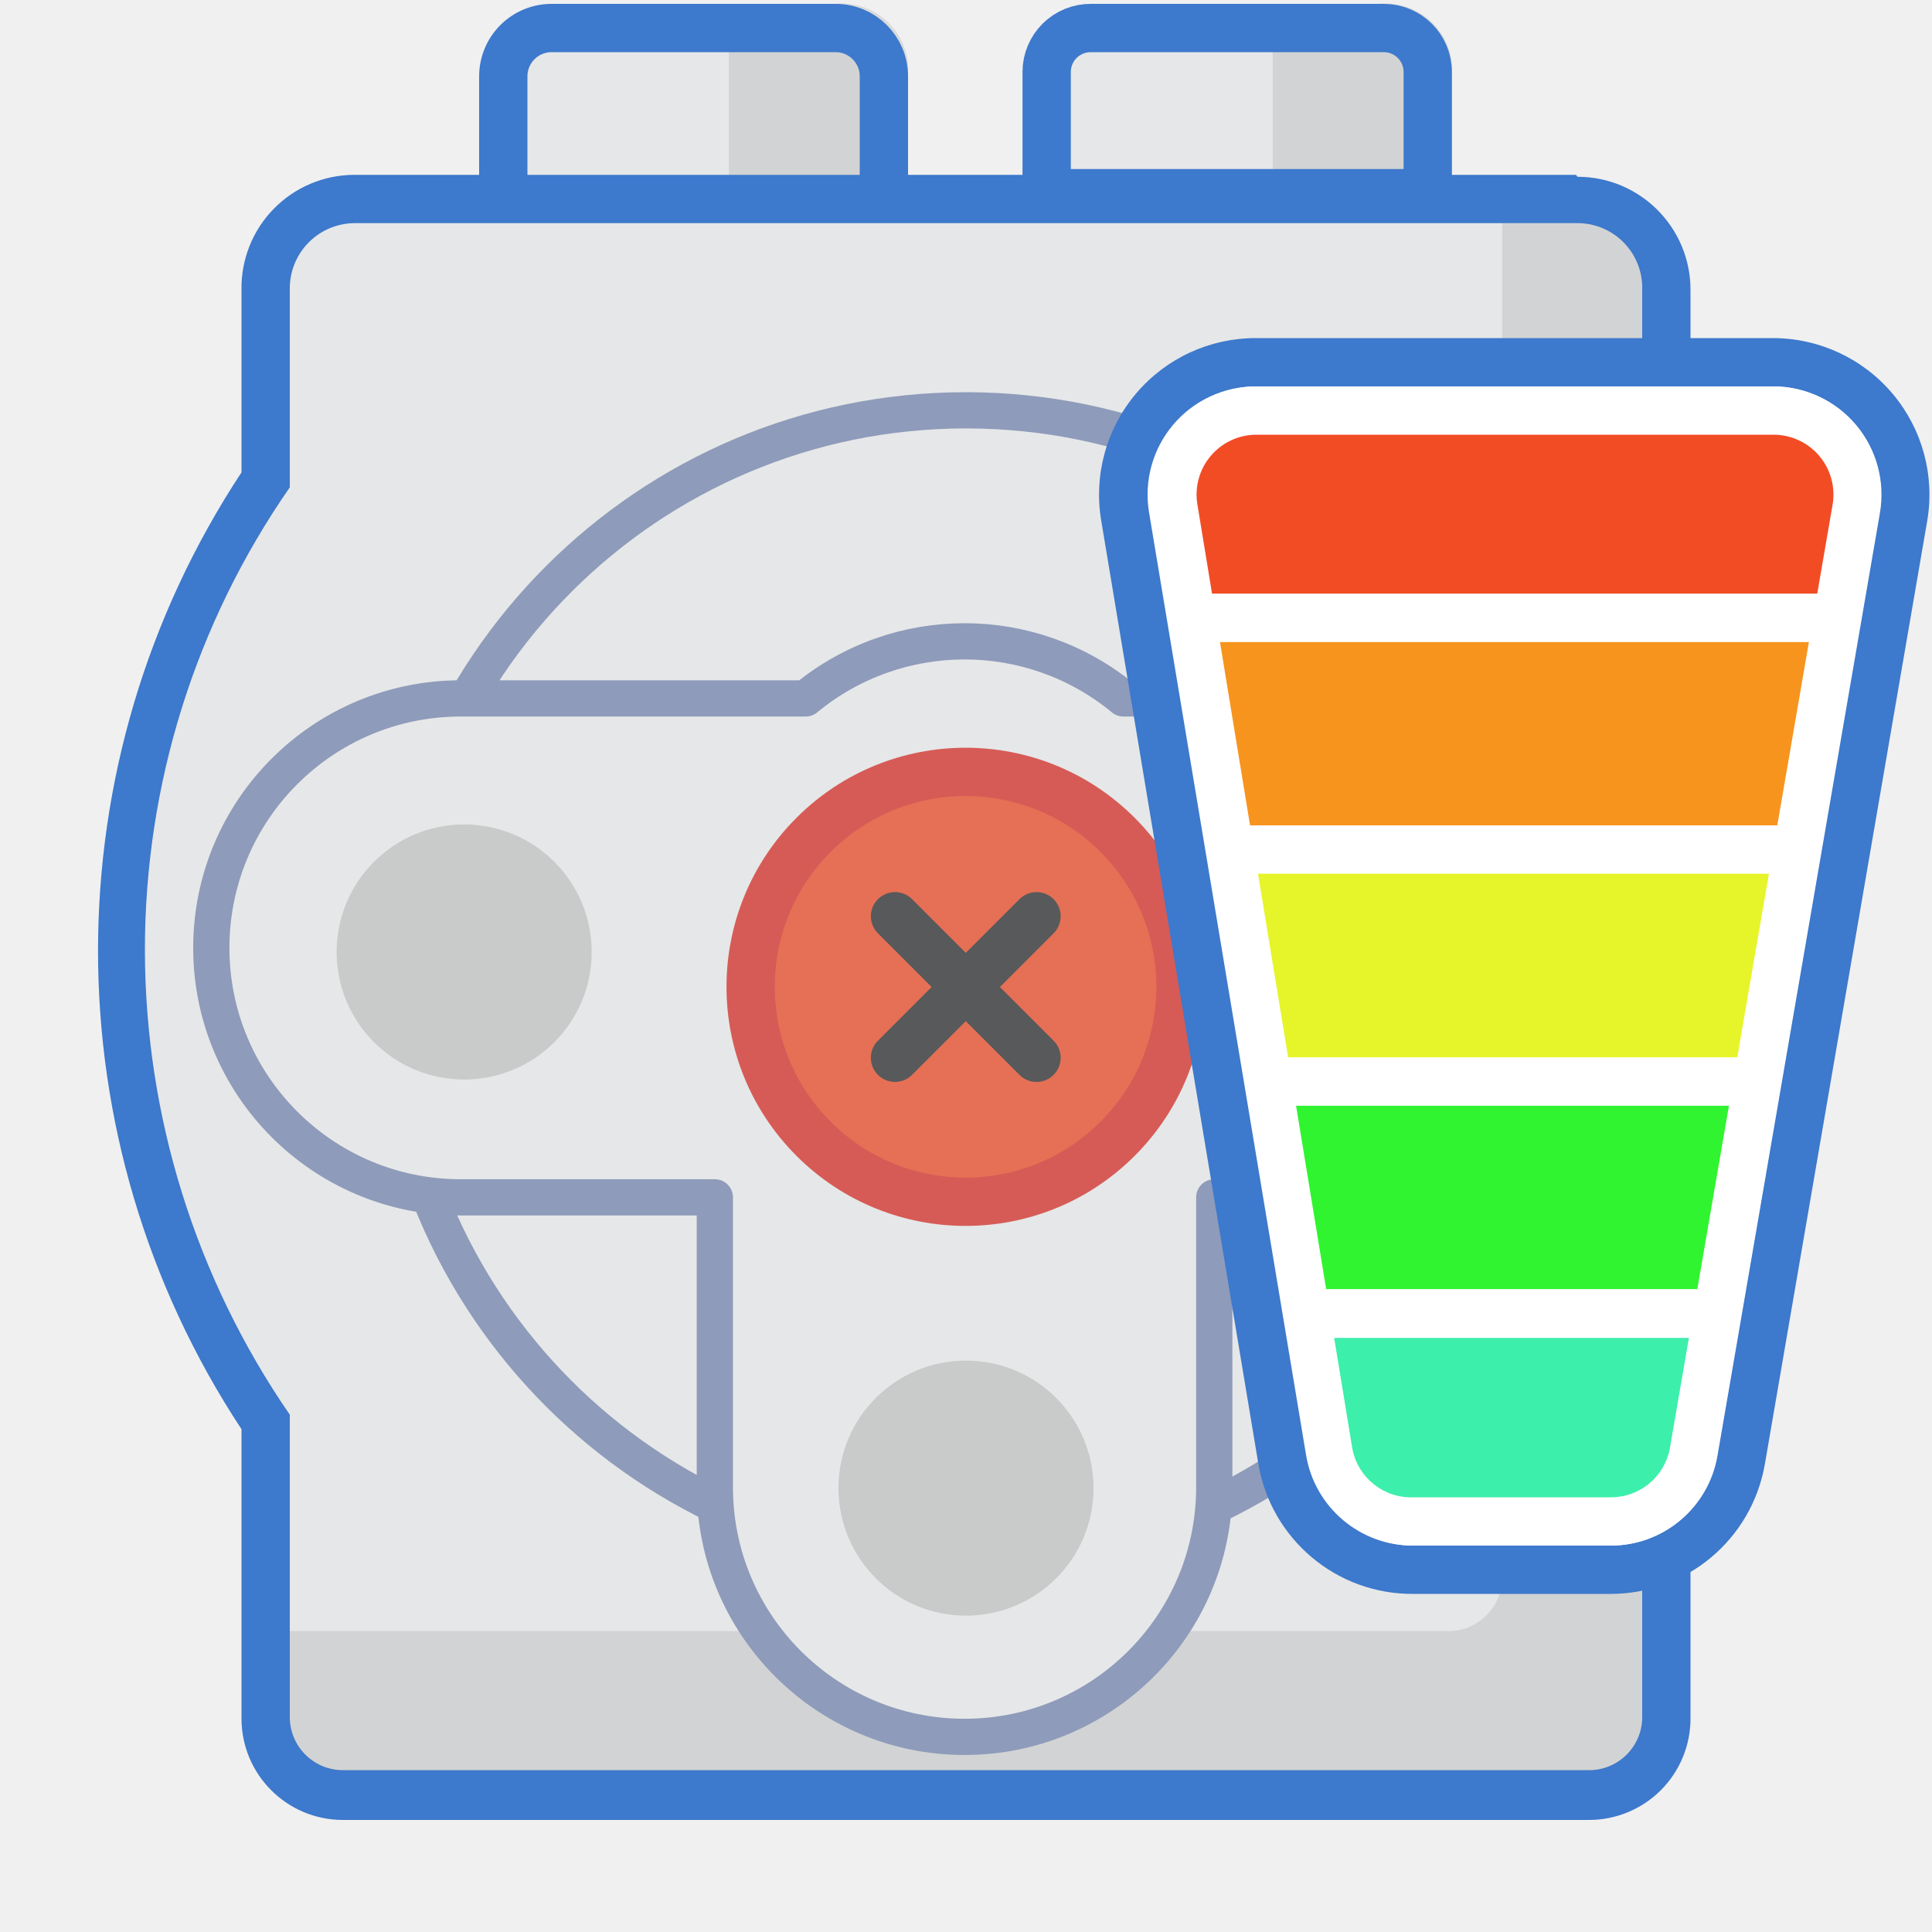
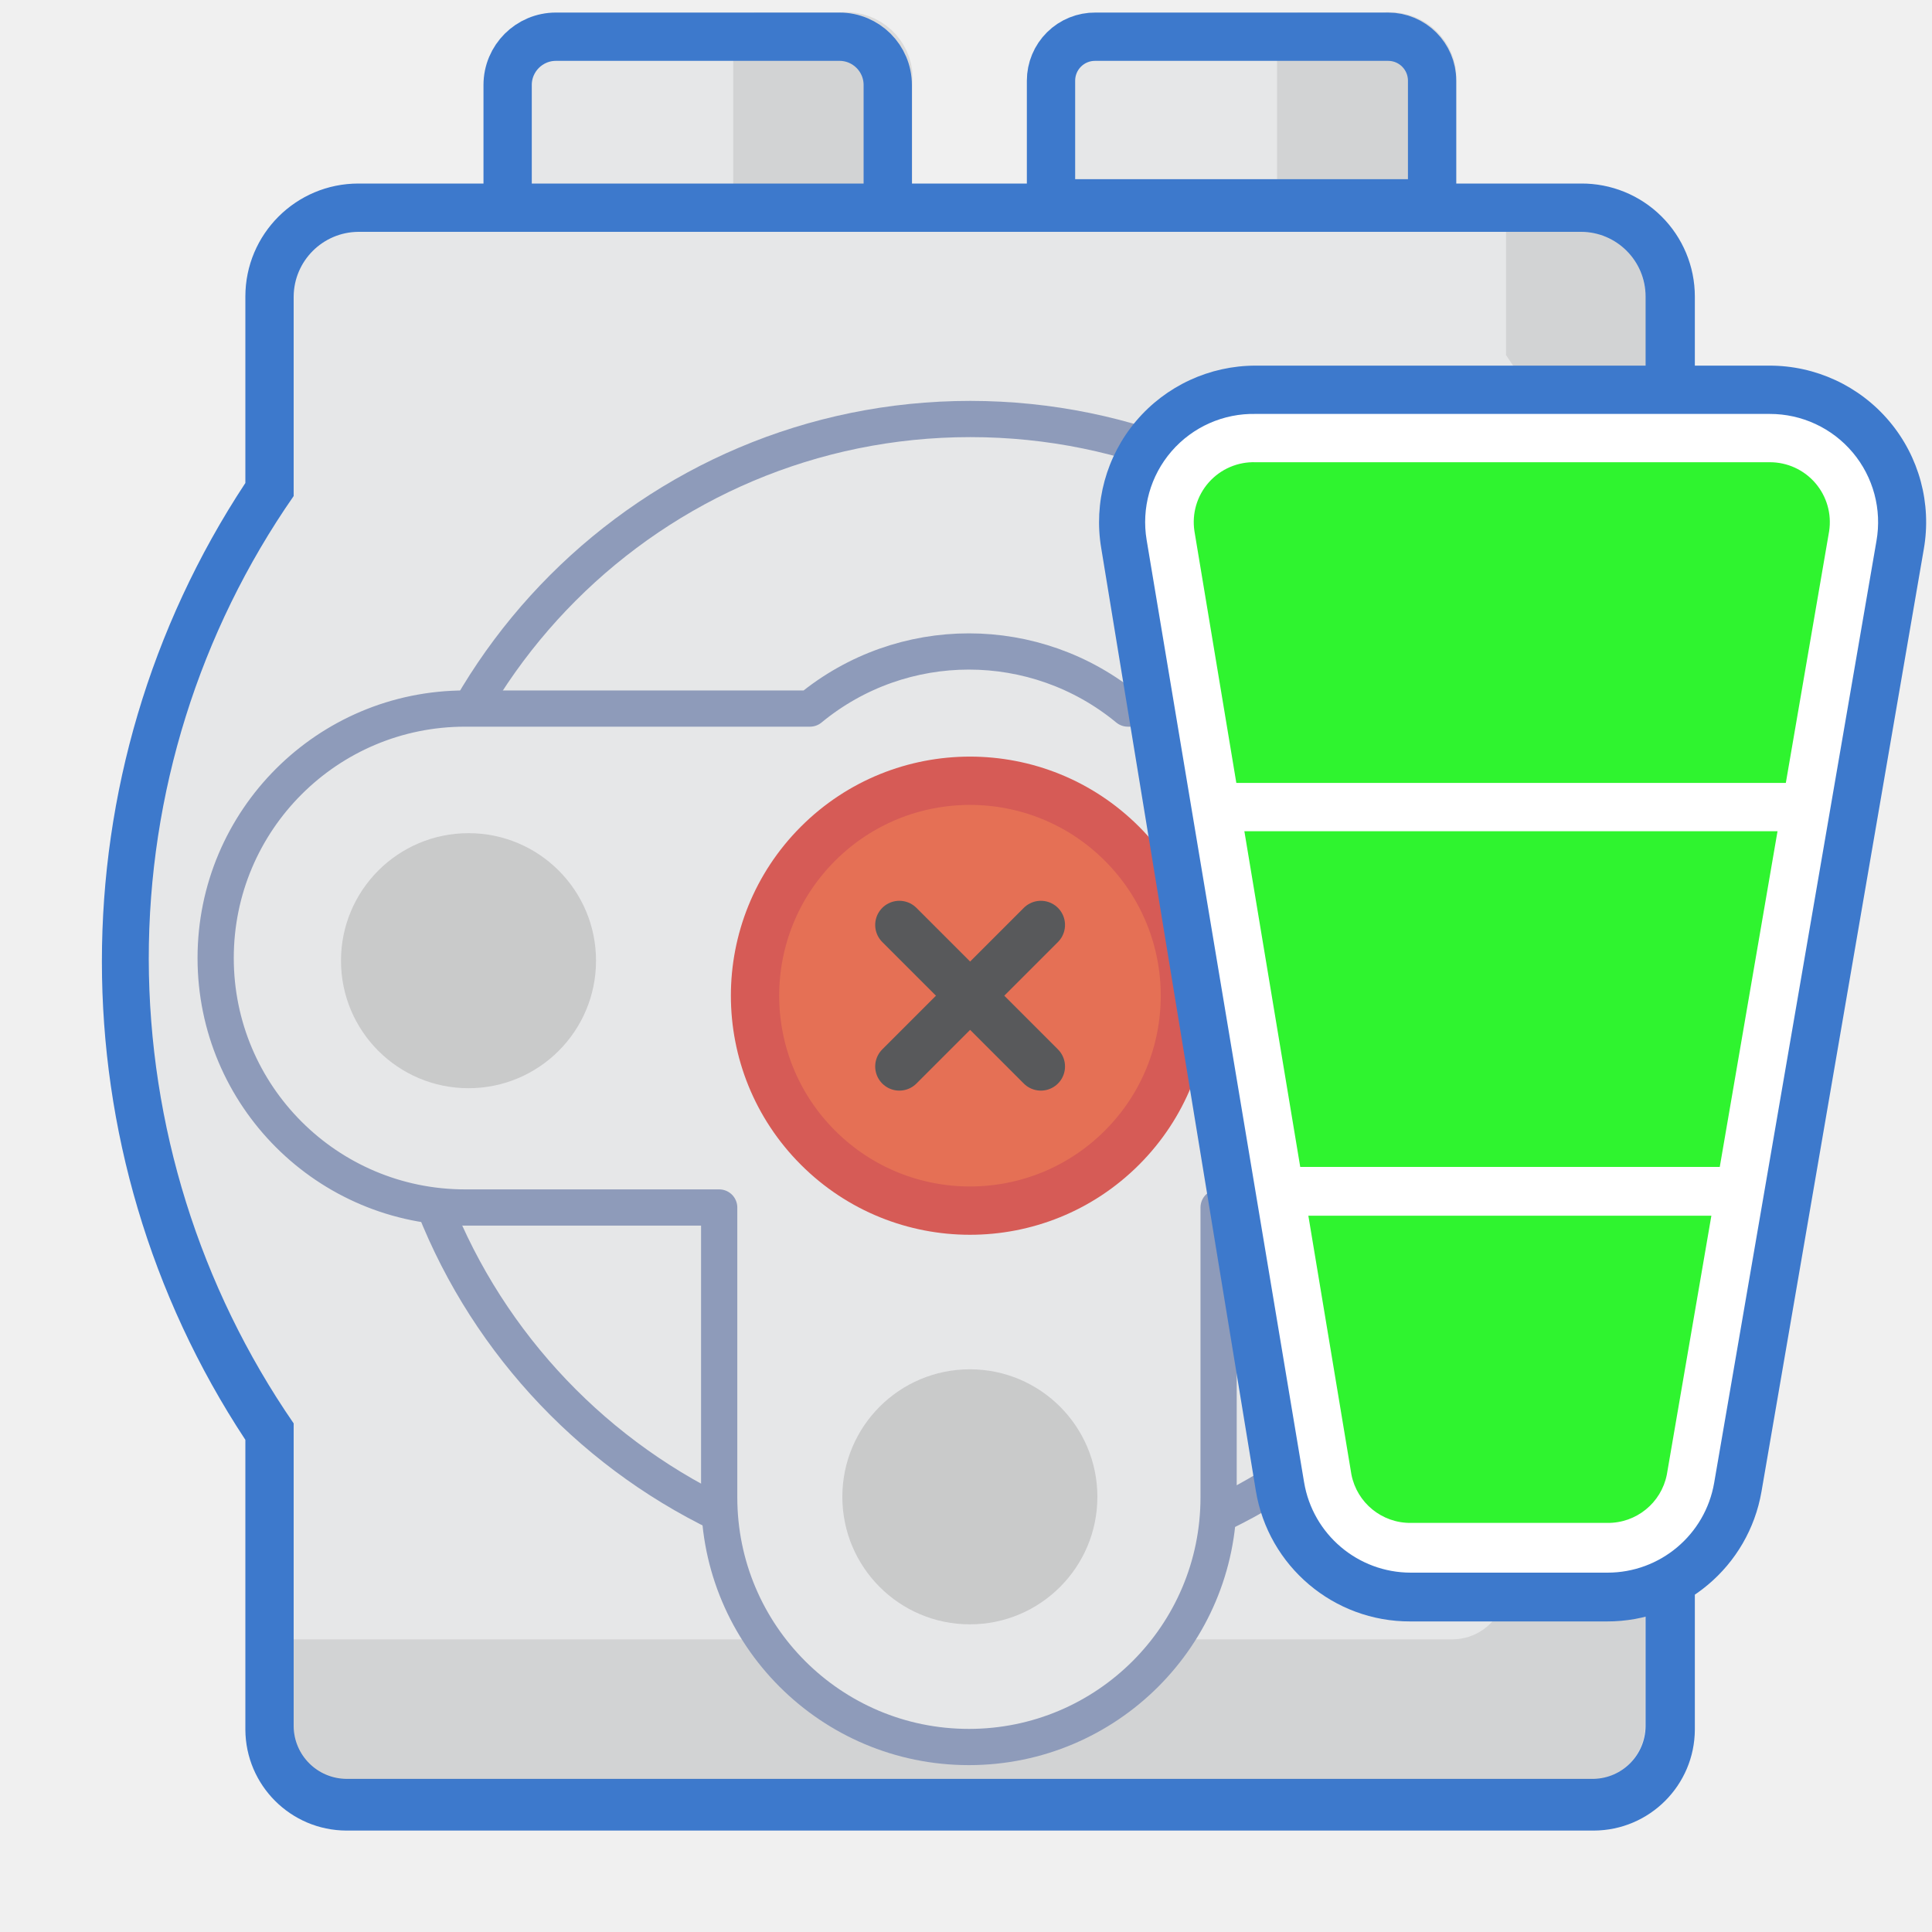
<svg xmlns="http://www.w3.org/2000/svg" id="Icon" viewBox="0 0 40 40">
-   <path d="M11.43,0.58h5.87a1,1,0,0,1,1,1v3a0,0,0,0,1,0,0H10.42a0,0,0,0,1,0,0v-3A1,1,0,0,1,11.43.58Z" fill="#e6e7e8" />
-   <path d="M15.59,0.58v4H18.3V1.34a0.88,0.88,0,0,0-1-.76H15.59Z" fill="#231f20" stroke="#231f20" stroke-linecap="round" stroke-linejoin="round" opacity="0.1" />
-   <path d="M11.43,0.58h5.87a1,1,0,0,1,1,1v3a0,0,0,0,1,0,0H10.42a0,0,0,0,1,0,0v-3A1,1,0,0,1,11.43.58Z" fill="none" stroke="#3d79cc" stroke-linecap="round" stroke-linejoin="round" />
-   <path d="M29.56,3.62H21.67v-2a1,1,0,0,1,1-1h5.87a1,1,0,0,1,1,1v2Z" fill="#e6e7e8" />
-   <path d="M26.85,0.58v4h2.71V1.34a0.88,0.88,0,0,0-1-.76H26.85Z" fill="#231f20" stroke="#231f20" stroke-linecap="round" stroke-linejoin="round" opacity="0.1" />
-   <path d="M7.09,37.15a1.59,1.59,0,0,1-1.59-1.59V29.44a17.46,17.46,0,0,1,0-19.51V6A1.84,1.84,0,0,1,7.33,4.12h25.3A1.84,1.84,0,0,1,34.48,6V9.91a17.46,17.46,0,0,1,0,19.55v6.1a1.59,1.59,0,0,1-1.59,1.59H7.09Z" fill="#e6e7e8" />
-   <path d="M32.64,4.62A1.34,1.34,0,0,1,34,6v4.1A17,17,0,0,1,34,29.3v6.26a1.1,1.1,0,0,1-1.09,1.09H7.09A1.1,1.1,0,0,1,6,35.56V29.29a17,17,0,0,1-3-9.61,16.78,16.78,0,0,1,3-9.59V6A1.35,1.35,0,0,1,7.33,4.62h25.3m0-1H7.33A2.34,2.34,0,0,0,5,6V9.78A18,18,0,0,0,5,29.59v6a2.1,2.1,0,0,0,2.09,2.09h25.8A2.1,2.1,0,0,0,35,35.56v-6A18,18,0,0,0,35,9.75V6a2.34,2.34,0,0,0-2.34-2.34h0Z" fill="#3d79cc" />
+   <path d="M11.51,0.76h5.87a1,1,0,0,1,1,1v3a0,0,0,0,1,0,0H10.51a0,0,0,0,1,0,0v-3a1,1,0,0,1,1-1Z" fill="#e6e7e8" />
+   <path d="M15.68,0.76v4h2.71V1.52a0.88,0.88,0,0,0-1-.76H15.68Z" fill="#231f20" stroke="#231f20" stroke-linecap="round" stroke-linejoin="round" opacity="0.1" />
+   <path d="M11.51,0.76h5.87a1,1,0,0,1,1,1v3a0,0,0,0,1,0,0H10.51a0,0,0,0,1,0,0v-3a1,1,0,0,1,1-1Z" fill="none" stroke="#3d79cc" stroke-linecap="round" stroke-linejoin="round" />
+   <path d="M29.65,3.8H21.76v-2a1,1,0,0,1,1-1h5.87a1,1,0,0,1,1,1v2Z" fill="#e6e7e8" />
+   <path d="M26.94,0.76v4h2.71V1.52a0.88,0.88,0,0,0-1-.76H26.94Z" fill="#231f20" stroke="#231f20" stroke-linecap="round" stroke-linejoin="round" opacity="0.1" />
+   <path d="M7.17,37.33a1.59,1.59,0,0,1-1.59-1.59V29.62a17.46,17.46,0,0,1,0-19.51v-4A1.84,1.84,0,0,1,7.42,4.3h25.3a1.84,1.84,0,0,1,1.84,1.84v3.94a17.46,17.46,0,0,1,0,19.55v6.1A1.6,1.6,0,0,1,33,37.33H7.17Z" fill="#e6e7e8" />
+   <path d="M32.73,4.8a1.34,1.34,0,0,1,1.34,1.34v4.1a17,17,0,0,1,0,19.24v6.26A1.1,1.1,0,0,1,33,36.83H7.17a1.1,1.1,0,0,1-1.09-1.09V29.47a17,17,0,0,1-3-9.61,16.78,16.78,0,0,1,3-9.59V6.14A1.35,1.35,0,0,1,7.42,4.8h25.3m0-1H7.42A2.34,2.34,0,0,0,5.08,6.14V10a18,18,0,0,0,0,19.81v6a2.1,2.1,0,0,0,2.09,2.09H33a2.1,2.1,0,0,0,2.09-2.09v-6a18,18,0,0,0,0-19.86V6.14A2.34,2.34,0,0,0,32.73,3.8h0Z" fill="#3d79cc" />
  <g opacity="0.1">
-     <path d="M37,19.68a16.88,16.88,0,0,1-3,9.62v6.26a1.11,1.11,0,0,1-1.1,1.1H7.08A1.1,1.1,0,0,1,6,35.56V33.77H30a1.11,1.11,0,0,0,1.1-1.1V26.41a17,17,0,0,0,0-19.24V4.62h1.55A1.34,1.34,0,0,1,34,6v4.09A16.88,16.88,0,0,1,37,19.68Z" fill="#231f20" />
+     <path d="M37.06,19.86a16.88,16.88,0,0,1-3,9.62v6.26a1.11,1.11,0,0,1-1.1,1.1H7.17a1.1,1.1,0,0,1-1.09-1.1V33.94h24a1.11,1.11,0,0,0,1.1-1.1V26.59a17,17,0,0,0,0-19.24V4.8h1.55a1.34,1.34,0,0,1,1.34,1.35v4.09A16.88,16.88,0,0,1,37.06,19.86Z" fill="#231f20" />
  </g>
-   <path d="M22.59,0.58h6.06a0.91,0.91,0,0,1,.91.91V4a0,0,0,0,1,0,0H21.67a0,0,0,0,1,0,0V1.49A0.91,0.91,0,0,1,22.59.58Z" fill="none" stroke="#3d79cc" stroke-linecap="round" stroke-linejoin="round" />
-   <path d="M20,32.35A11.93,11.93,0,1,1,31.93,20.42,11.94,11.94,0,0,1,20,32.35Z" fill="#e6e7e8" />
-   <path d="M20,8.87A11.55,11.55,0,1,1,8.45,20.42,11.55,11.55,0,0,1,20,8.87m0-.75a12.3,12.3,0,1,0,12.3,12.3A12.31,12.31,0,0,0,20,8.12h0Z" fill="#8e9bba" />
-   <path d="M35.58,19.63a5.15,5.15,0,0,1-5.18,5.16H25.14v6a5.17,5.17,0,0,1-10.34,0v-6H9.54a5.16,5.16,0,1,1,0-10.33h7.14a5.17,5.17,0,0,1,6.58,0H30.4A5.17,5.17,0,0,1,35.58,19.63Z" fill="#e6e7e8" stroke="#8e9bba" stroke-linecap="round" stroke-linejoin="round" stroke-width="0.75" />
-   <circle cx="9.61" cy="19.71" r="2.64" fill="#231f20" opacity="0.15" />
-   <circle cx="30.37" cy="19.71" r="2.64" fill="#231f20" opacity="0.15" />
-   <circle cx="20" cy="30.81" r="2.64" fill="#231f20" opacity="0.15" />
-   <circle cx="19.99" cy="20.43" r="4.45" transform="translate(-8.59 20.12) rotate(-45)" fill="#e57055" stroke="#d65b56" stroke-linecap="round" stroke-linejoin="round" />
-   <line x1="18.53" y1="21.9" x2="21.46" y2="18.97" fill="#e57055" stroke="#58595b" stroke-linecap="round" stroke-linejoin="round" />
-   <line x1="18.53" y1="18.97" x2="21.46" y2="21.9" fill="#e57055" stroke="#58595b" stroke-linecap="round" stroke-linejoin="round" />
-   <path d="M26,8H36.71a2.24,2.24,0,0,1,2.21,2.63L35.56,30.13A2.24,2.24,0,0,1,33.35,32H29.27a2.24,2.24,0,0,1-2.21-1.88L23.81,10.61A2.24,2.24,0,0,1,26,8Z" fill="#fff" />
-   <polygon points="36.89 22.39 36.07 27.19 26.57 27.19 25.77 22.39 36.89 22.39" fill="#2ff42f" stroke="#fff" stroke-linecap="round" stroke-linejoin="round" />
-   <path d="M36.07,27.19l-0.51,2.94A2.25,2.25,0,0,1,33.35,32H29.27a2.23,2.23,0,0,1-2.21-1.88l-0.49-2.92h9.5Z" fill="#3cefab" stroke="#fff" stroke-linecap="round" stroke-linejoin="round" />
-   <polygon points="38.55 12.79 37.72 17.59 24.97 17.59 24.17 12.79 38.55 12.79" fill="#f7941e" stroke="#fff" stroke-linecap="round" stroke-linejoin="round" />
-   <polygon points="37.72 17.59 36.89 22.39 25.77 22.39 24.97 17.59 37.72 17.59" fill="#e6f42a" stroke="#fff" stroke-linecap="round" stroke-linejoin="round" />
-   <path d="M38.92,10.62l-0.37,2.17H24.17L23.81,10.6A2.24,2.24,0,0,1,26,8H36.71A2.25,2.25,0,0,1,38.92,10.62Z" fill="#f24c25" stroke="#fff" stroke-linecap="round" stroke-linejoin="round" />
-   <path d="M36.71,8a2.24,2.24,0,0,1,2.21,2.63L35.56,30.13A2.24,2.24,0,0,1,33.35,32H29.27a2.24,2.24,0,0,1-2.21-1.88L23.81,10.61A2.24,2.24,0,0,1,26,8H36.71m0-1H26a3.24,3.24,0,0,0-3.2,3.78l3.25,19.51A3.23,3.23,0,0,0,29.27,33h4.07a3.24,3.24,0,0,0,3.2-2.69L39.9,10.79A3.24,3.24,0,0,0,36.71,7h0Z" fill="#3d79cc" />
-   <path d="M36.71,9a1.24,1.24,0,0,1,1.23,1.46L34.57,30a1.24,1.24,0,0,1-1.23,1H29.27A1.24,1.24,0,0,1,28,30L24.79,10.44A1.24,1.24,0,0,1,26,9H36.71m0-1H26a2.24,2.24,0,0,0-2.21,2.61l3.25,19.51A2.24,2.24,0,0,0,29.27,32h4.07a2.24,2.24,0,0,0,2.21-1.86l3.36-19.51A2.24,2.24,0,0,0,36.71,8h0Z" fill="#fff" />
+   <path d="M22.68,0.76h6.06a0.91,0.91,0,0,1,.91.91V4.21a0,0,0,0,1,0,0H21.76a0,0,0,0,1,0,0V1.67A0.91,0.91,0,0,1,22.68.76Z" fill="none" stroke="#3d79cc" stroke-linecap="round" stroke-linejoin="round" />
+   <path d="M20.09,32.53A11.93,11.93,0,1,1,32,20.6,11.94,11.94,0,0,1,20.09,32.53Z" fill="#e6e7e8" />
+   <path d="M20.09,9.05A11.55,11.55,0,1,1,8.54,20.6,11.55,11.55,0,0,1,20.09,9.05m0-.75a12.3,12.3,0,1,0,12.3,12.3A12.31,12.31,0,0,0,20.09,8.3h0Z" fill="#8e9bba" />
+   <path d="M35.67,19.81A5.15,5.15,0,0,1,30.49,25H25.23v6a5.17,5.17,0,0,1-10.34,0V25H9.63a5.16,5.16,0,1,1,0-10.33h7.14a5.17,5.17,0,0,1,6.58,0h7.13A5.17,5.17,0,0,1,35.67,19.81Z" fill="#e6e7e8" stroke="#8e9bba" stroke-linecap="round" stroke-linejoin="round" stroke-width="0.75" />
+   <circle cx="9.7" cy="19.89" r="2.64" fill="#231f20" opacity="0.15" />
+   <circle cx="30.46" cy="19.89" r="2.64" fill="#231f20" opacity="0.15" />
+   <circle cx="20.08" cy="30.99" r="2.64" fill="#231f20" opacity="0.15" />
+   <circle cx="20.08" cy="20.61" r="4.45" transform="translate(-8.69 20.24) rotate(-45)" fill="#e57055" stroke="#d65b56" stroke-linecap="round" stroke-linejoin="round" />
+   <line x1="18.62" y1="22.08" x2="21.55" y2="19.15" fill="#e57055" stroke="#58595b" stroke-linecap="round" stroke-linejoin="round" />
+   <line x1="18.62" y1="19.15" x2="21.55" y2="22.08" fill="#e57055" stroke="#58595b" stroke-linecap="round" stroke-linejoin="round" />
+   <path d="M26,8.57H36.64a2.24,2.24,0,0,1,2.21,2.63L35.49,30.7a2.24,2.24,0,0,1-2.21,1.86H29.21A2.24,2.24,0,0,1,27,30.69L23.74,11.18A2.24,2.24,0,0,1,26,8.57Z" fill="#fff" />
+   <path d="M38.81,11.37l-0.92,5.35H24.68l-0.89-5.36A2.23,2.23,0,0,1,26,8.76H36.61A2.23,2.23,0,0,1,38.81,11.37Z" fill="#2ff42f" stroke="#fff" stroke-linecap="round" stroke-linejoin="round" />
+   <polygon points="37.89 16.71 36.52 24.66 26.01 24.66 24.68 16.71 37.89 16.71" fill="#2ff42f" stroke="#fff" stroke-linecap="round" stroke-linejoin="round" />
+   <path d="M36.52,24.67l-1,6.1a2.22,2.22,0,0,1-2.2,1.85h-4A2.23,2.23,0,0,1,27,30.75l-1-6.08H36.52Z" fill="#2ff42f" stroke="#fff" stroke-linecap="round" stroke-linejoin="round" />
+   <path d="M36.64,9.57A1.24,1.24,0,0,1,37.87,11L34.51,30.53a1.24,1.24,0,0,1-1.23,1H29.21a1.24,1.24,0,0,1-1.23-1L24.73,11A1.24,1.24,0,0,1,26,9.57H36.64m0-1H26a2.24,2.24,0,0,0-2.21,2.61L27,30.69a2.24,2.24,0,0,0,2.21,1.88h4.07a2.24,2.24,0,0,0,2.21-1.86l3.36-19.51a2.24,2.24,0,0,0-2.21-2.63h0Z" fill="#fff" />
+   <path d="M36.64,8.57a2.24,2.24,0,0,1,2.21,2.63L35.49,30.7a2.24,2.24,0,0,1-2.21,1.86H29.21A2.24,2.24,0,0,1,27,30.69L23.74,11.18A2.24,2.24,0,0,1,26,8.57H36.64m0-1H26a3.24,3.24,0,0,0-3.2,3.78L26,30.86a3.23,3.23,0,0,0,3.2,2.71h4.07a3.24,3.24,0,0,0,3.2-2.69l3.36-19.51a3.24,3.24,0,0,0-3.2-3.8h0Z" fill="#3d79cc" />
</svg>
